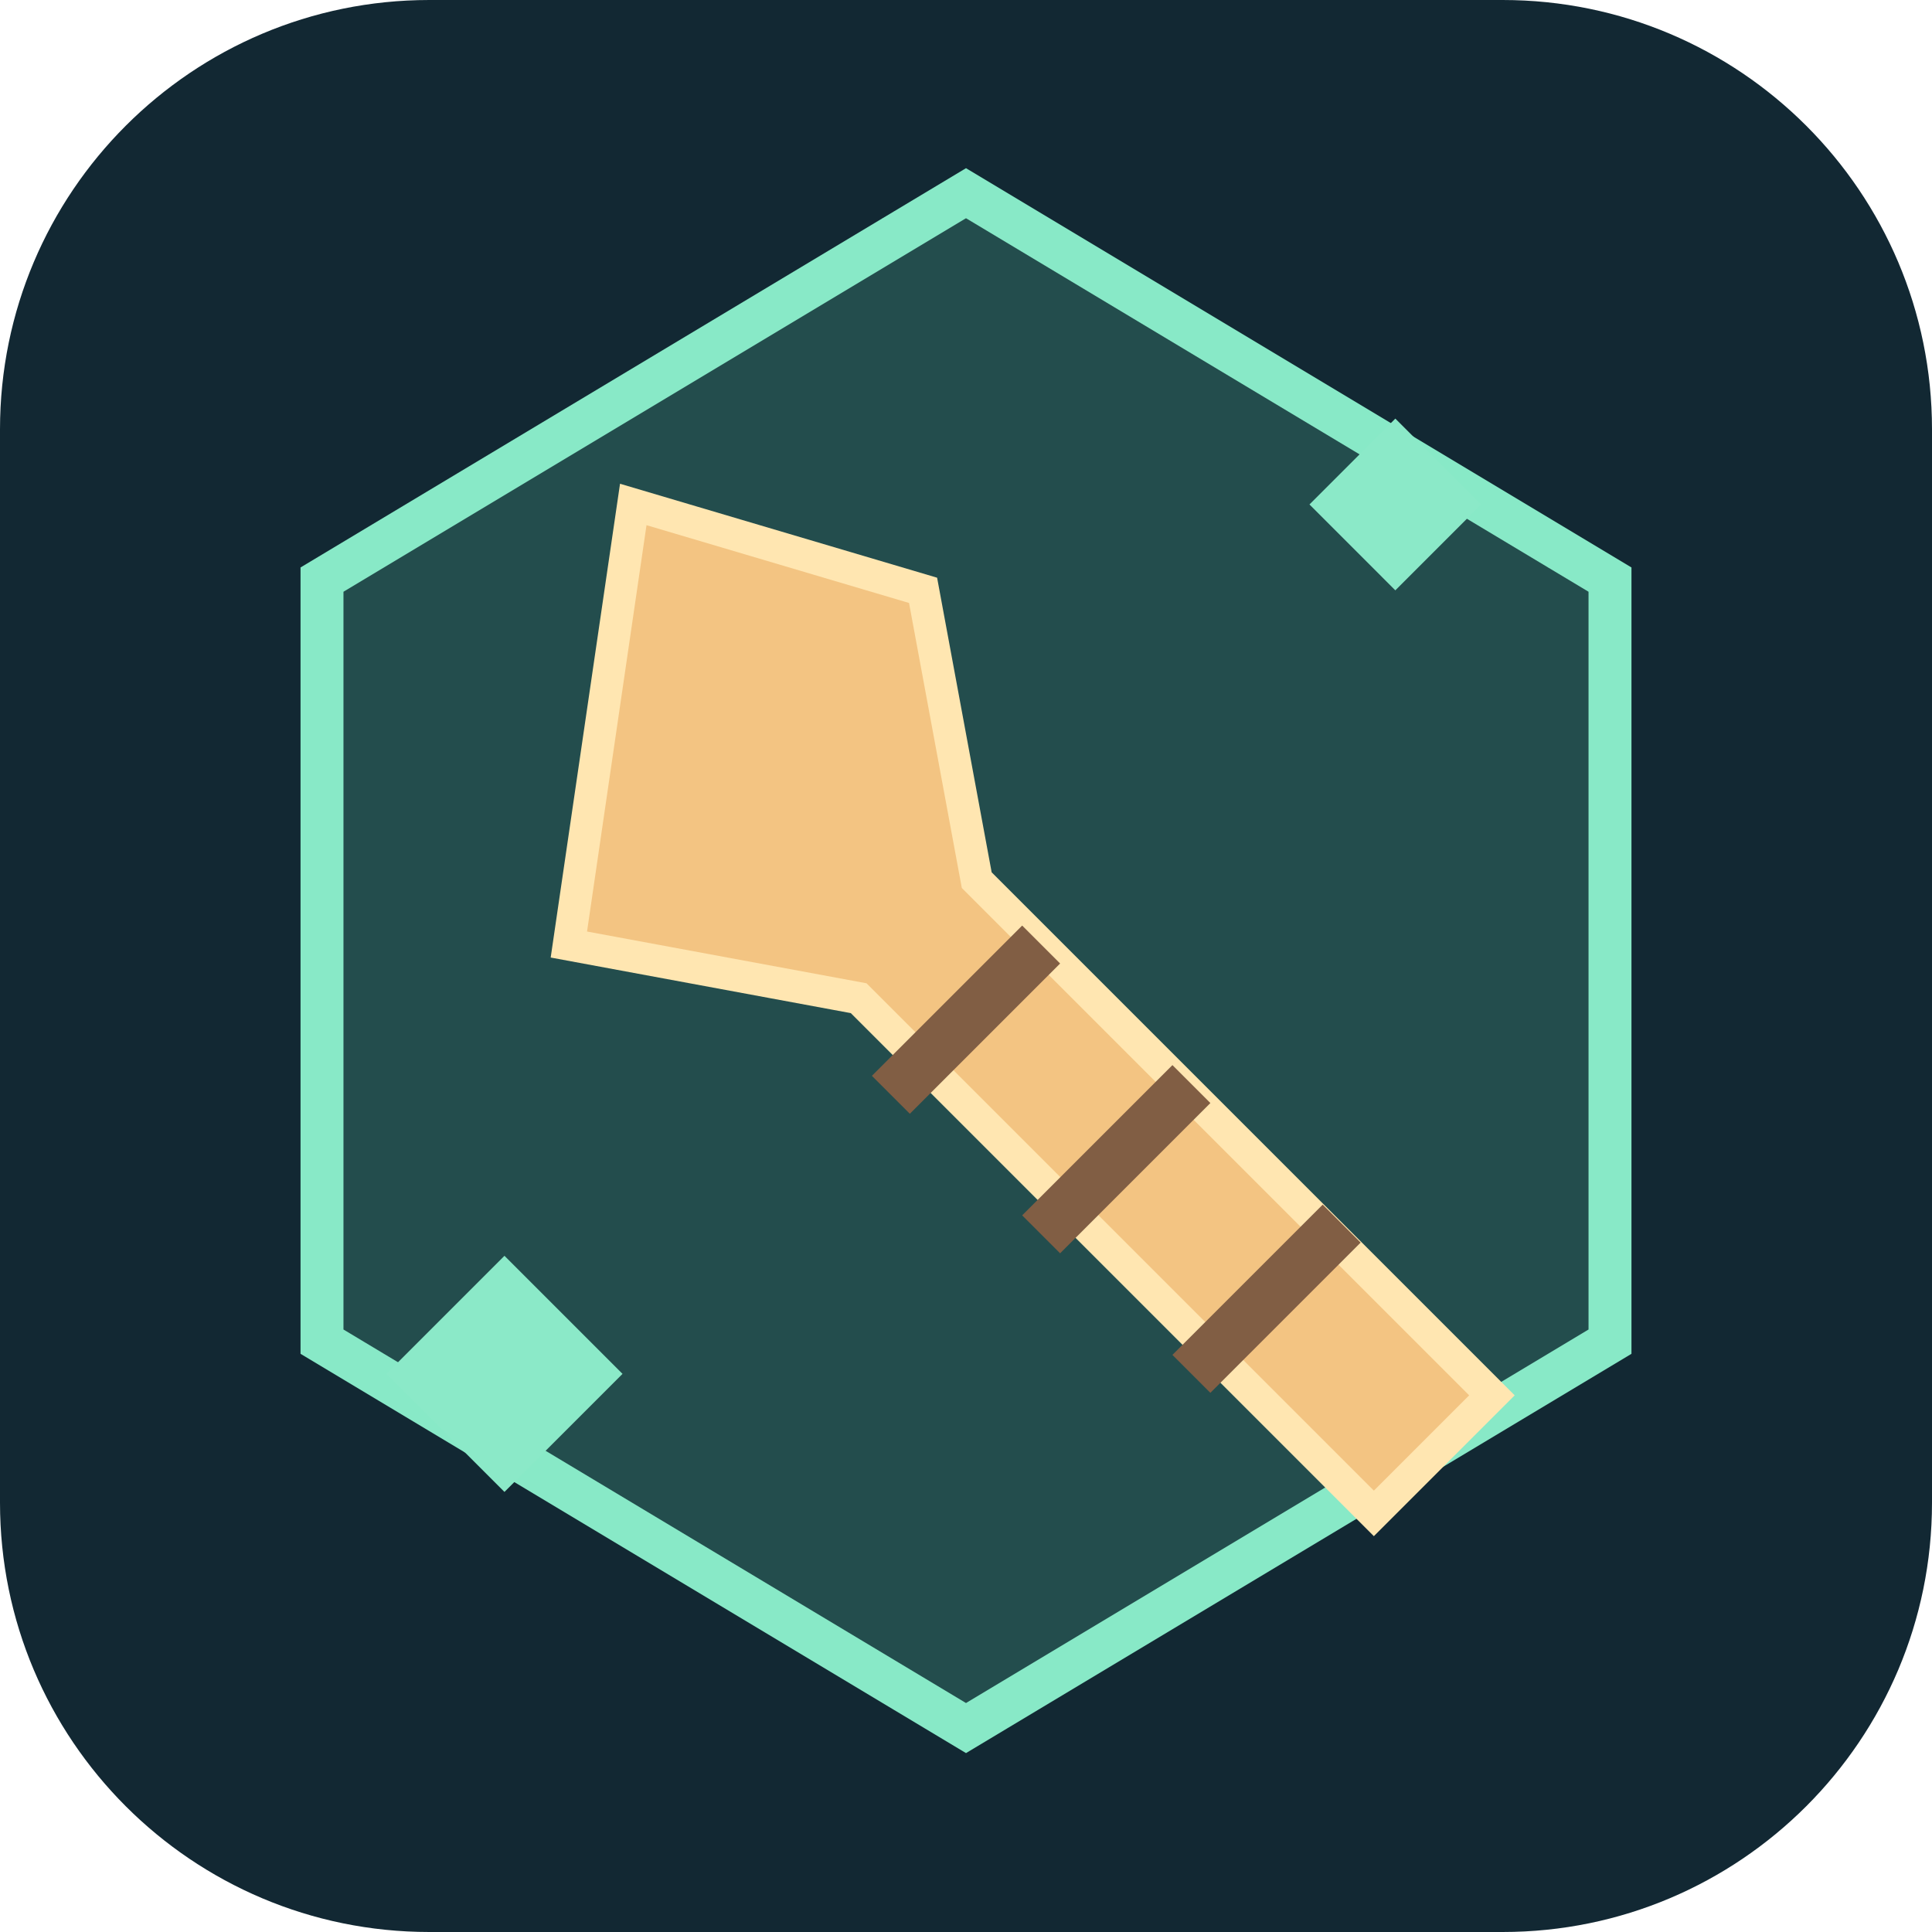
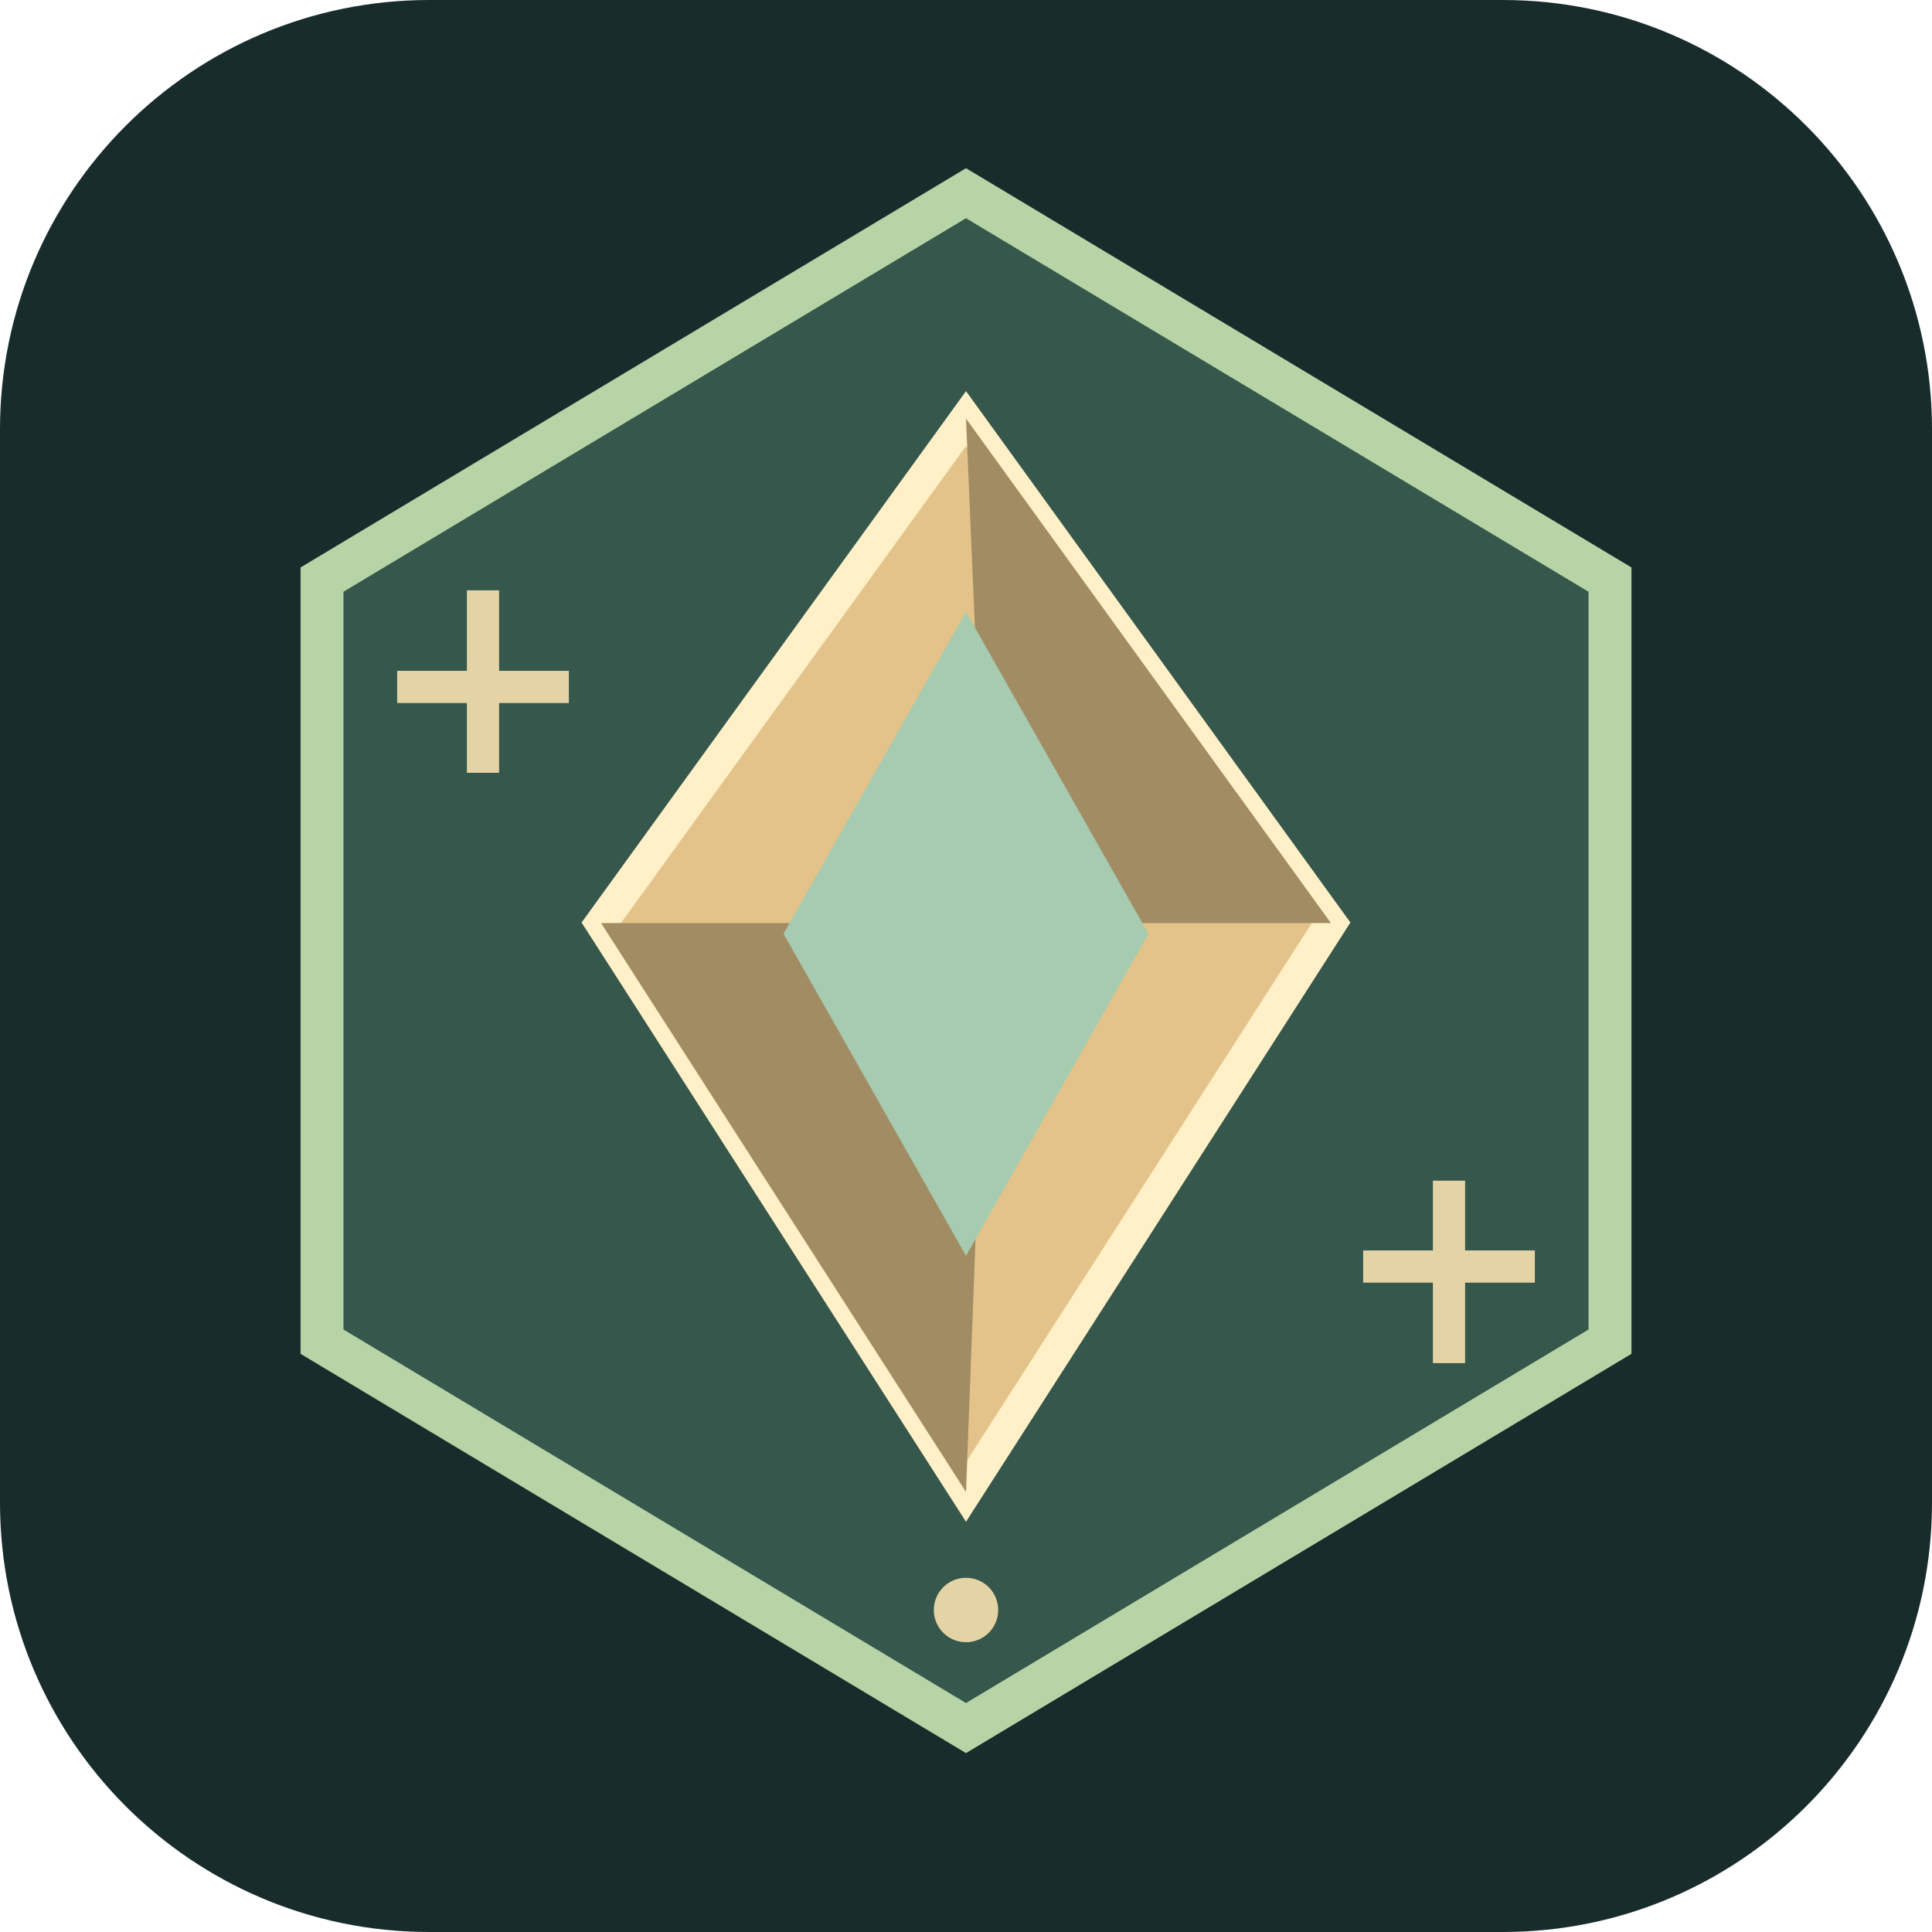
<svg xmlns="http://www.w3.org/2000/svg" viewBox="0 0 180 180">
-   <rect width="180" height="180" rx="40" fill="#122833" />
-   <path d="m90 18 60 36v71l-60 36-60-36V54z" fill="#234d4d" stroke="#88e9c7" stroke-width="4" />
-   <path d="m59 47 27 8 5 27 48 48-11 11-48-48-27-5z" fill="#f3c482" stroke="#ffe6b1" stroke-width="3" />
-   <path d="m97 88-14 14m28-1-14 14m28-1-14 14" stroke="#815e44" stroke-width="5" />
-   <path d="m47 117 11 11-11 11-11-11zm83-78 8 8-8 8-8-8z" fill="#8be9c8" />
+   <rect width="180" height="180" rx="40" fill="#182c2c" />
+   <path d="m90 18 60 36v71l-60 36-60-36V54z" fill="#36574b" stroke="#b6d4a5" stroke-width="4" />
+   <path d="m90 39 34 47-34 53-34-53z" fill="#e3c389" stroke="#fff0c8" stroke-width="3" />
+   <path d="m90 39 2 47 32 0m-32 0-2 53-34-53z" fill="#a28c63" />
+   <path d="m90 57 17 30-17 30-17-30z" fill="#a6cbb0" />
+   <path d="M45 55v17m90 38v17M37 64h16m74 54h16" stroke="#e4d4a5" stroke-width="3" />
+   <circle cx="90" cy="150" r="3" fill="#e4d4a5" />
</svg>
